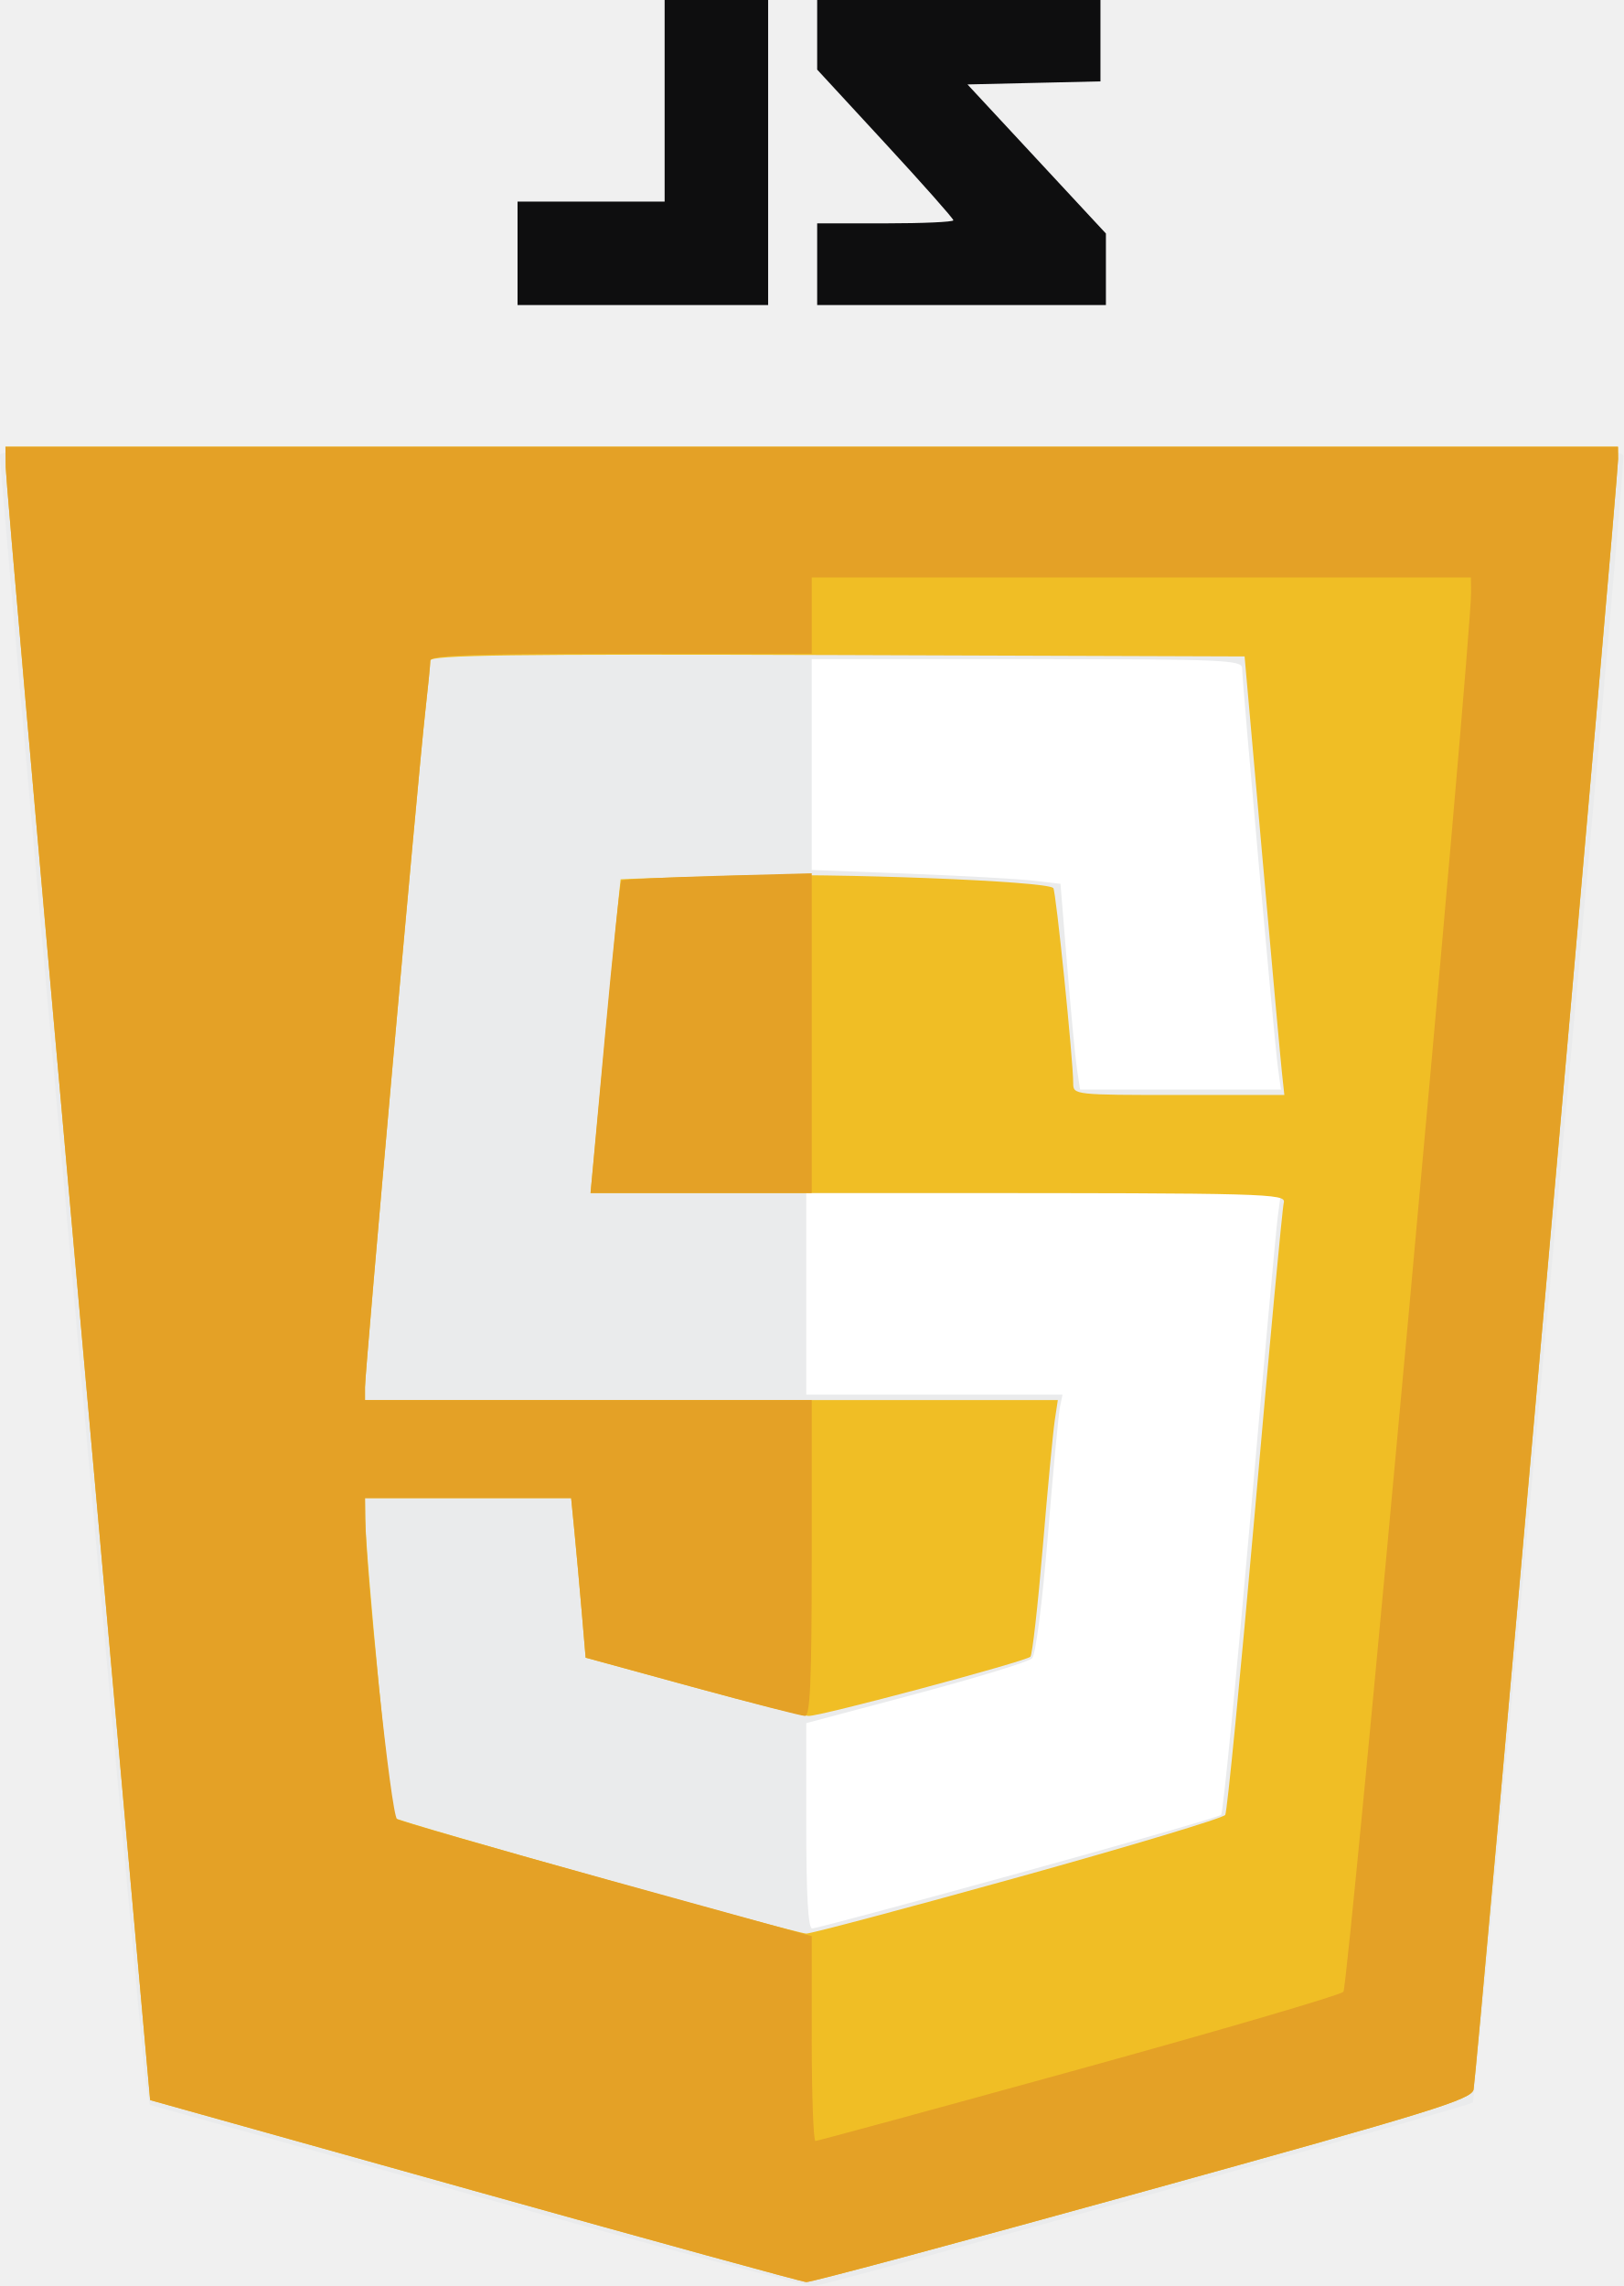
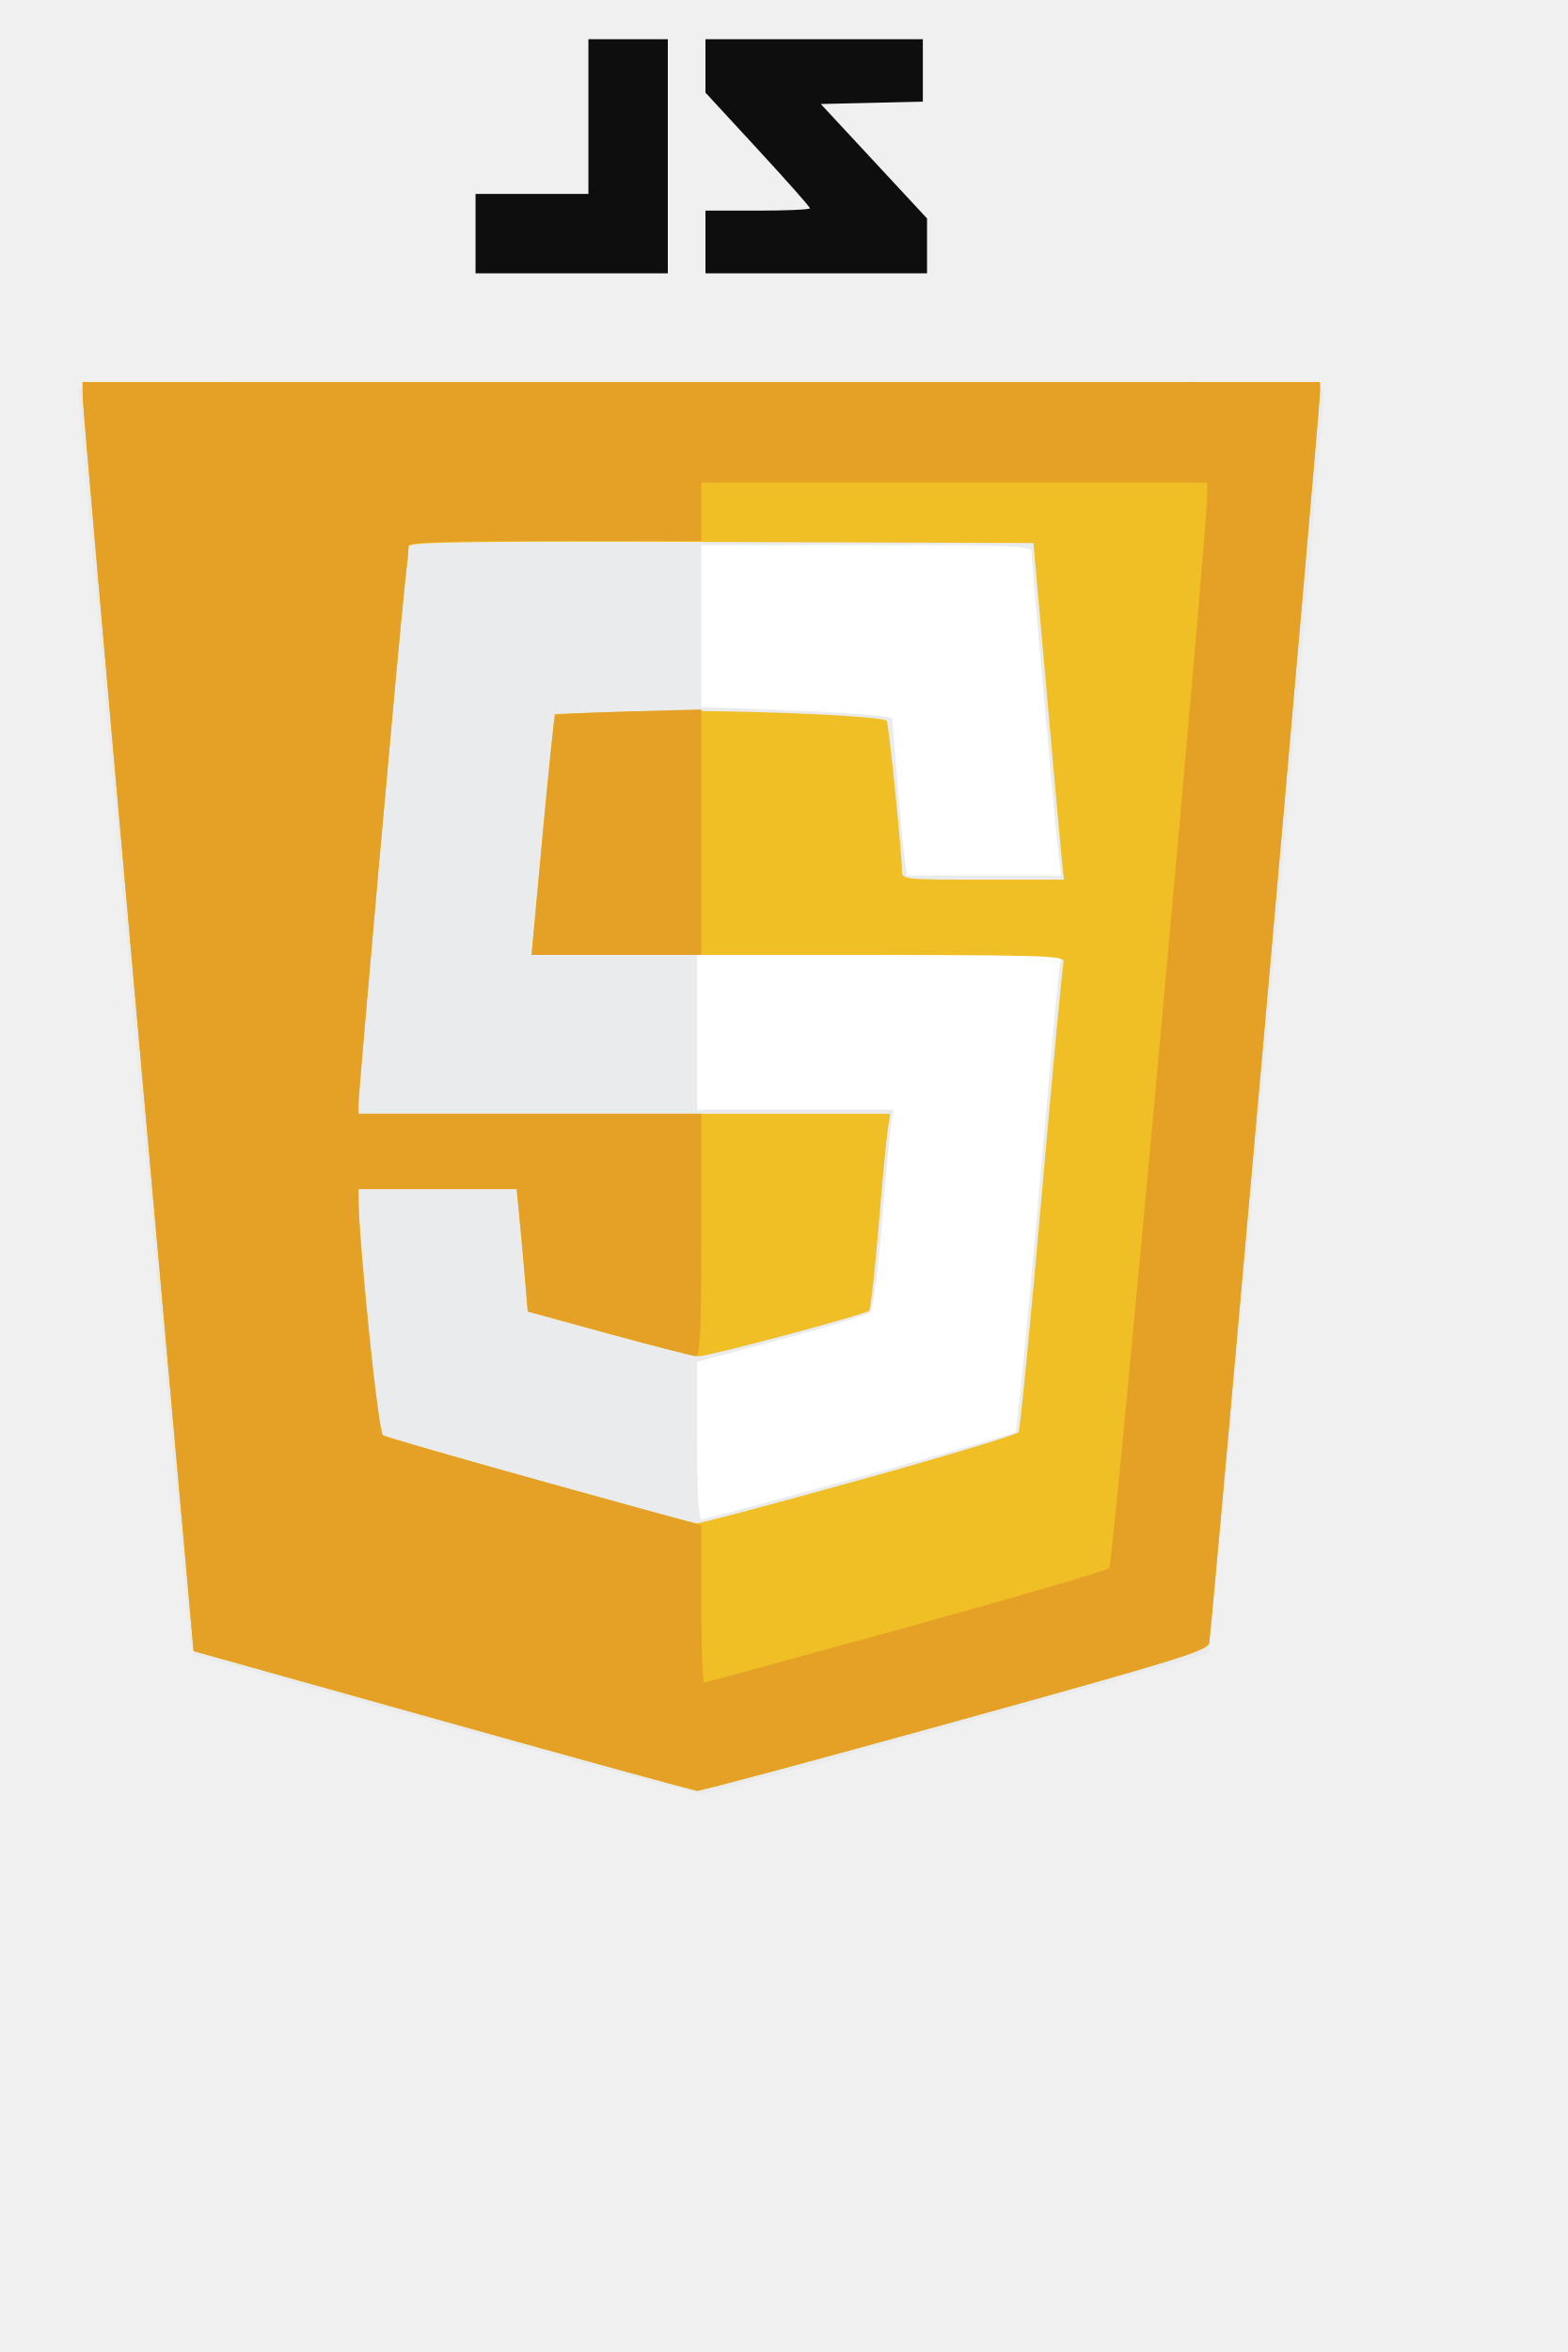
- <svg xmlns="http://www.w3.org/2000/svg" xmlnsDc="http://purl.org/dc/elements/1.1/" xmlnsCc="http://creativecommons.org/ns#" xmlnsRdf="http://www.w3.org/1999/02/22-rdf-syntax-ns#" xmlnsSvg="http://www.w3.org/2000/svg" xmlnsSodipodi="http://sodipodi.sourceforge.net/DTD/sodipodi-0.dtd" xmlnsInkscape="http://www.inkscape.org/namespaces/inkscape" version="1.1" id="svg64" width="397.318" height="559.5" viewBox="0 0 397.318 559.5" sodipodiDocname="Javascript-shield.svg" inkscapeVersion="0.92.2 2405546, 2018-03-11">
-   <defs id="defs68" />
-   <sodipodiNamedview borderColor="#666666" borderOpacity="0" objectTolerance="10" gridTolerance="10" guideTolerance="10" inkscapePageOpacity="0" inkscapePageShadow="2" inkscapeWindowWidth="1920" inkscapeWindowHeight="1016" id="namedview66" showGrid="false" fitMarginTop="0" fitMarginLeft="0" fitMarginRight="0" fitMarginBottom="0" inkscapeZoom="1.063" inkscapeCx="364.994" inkscapeCy="300.831" inkscapeWindowX="0" inkscapeWindowY="27" inkscapeWindowMaximized="1" inkscapeCurrentLayer="svg64" />
+ <svg xmlns="http://www.w3.org/2000/svg" xmlnsDc="http://purl.org/dc/elements/1.1/" xmlnsCc="http://creativecommons.org/ns#" xmlnsRdf="http://www.w3.org/1999/02/22-rdf-syntax-ns#" xmlnsSvg="http://www.w3.org/2000/svg" xmlnsSodipodi="http://sodipodi.sourceforge.net/DTD/sodipodi-0.dtd" xmlnsInkscape="http://www.inkscape.org/namespaces/inkscape" version="1.1" id="svg64" width="400" height="600" viewBox="0 0 500 750" sodipodiDocname="Javascript-shield.svg" inkscapeVersion="0.92.2 2405546, 2018-03-11" transform="translate(20, 10)">
  <path style="fill:#ffffff" d="m 1.334,109.332 0.062,5 c 0.034,2.75 8.002,93.801 17.705,202.334 L 36.744,514 l 79.295,22.201 c 43.612,12.211 80.195,22.263 81.295,22.34 1.1,0.077 38.166,-9.874 82.369,-22.113 70.87,-19.623 80.438,-22.579 80.945,-25.008 0.707,-3.384 35.413,-394.899 35.377,-399.088 l -0.025,-3 H 198.666 Z" id="path118" inkscapeConnectorCurvature="0" />
  <path inkscapeConnectorCurvature="0" id="path88" d="m 116.667,537.529 -80,-22.362 -1.045,-5.917 C 34.692,503.991 0,116.516 0,111.397 c 0,-1.853 20.256,-2.063 198.667,-2.063 188.323,0 198.666,0.121 198.651,2.333 -0.063,9.553 -35.972,402.159 -36.854,402.94 -1.115,0.987 -155.957,44.126 -161.131,44.89 -1.467,0.217 -38.667,-9.669 -82.667,-21.968 z M 249.111,458.516 c 26.889,-7.416 49.277,-13.866 49.751,-14.333 0.474,-0.467 3.621,-32.35 6.992,-70.85 3.371,-38.5 6.47,-72.55 6.886,-75.667 L 313.497,292 h -58.082 -58.082 v 24.667 24.667 h 31.359 31.359 l -0.624,3 c -0.343,1.65 -1.677,15.829 -2.964,31.51 -1.364,16.615 -2.98,29.15 -3.875,30.045 -0.844,0.844 -13.622,4.757 -28.395,8.694 l -26.86,7.159 v 25.129 c 0,17.152 0.459,25.129 1.444,25.129 0.794,0 23.444,-6.068 50.333,-13.484 z M 312.732,261 C 311.851,254.467 304,166.837 304,163.533 c 0,-2.007 -4.616,-2.2 -52.667,-2.2 h -52.667 v 25.794 25.794 l 23.667,0.912 c 13.017,0.502 26.715,1.265 30.442,1.697 l 6.775,0.785 1.645,20.176 c 0.905,11.097 1.982,22.426 2.395,25.176 l 0.751,5 h 24.578 24.578 z" style="fill:#eaebec;stroke-width:1.333" sodipodiNodetypes="sccsssccsscsccccccccsscscssscsscccsccsscccc" />
  <path inkscapeConnectorCurvature="0" id="path80" d="M 116.039,536.201 36.744,514 19.101,316.667 C 9.398,208.133 1.43,117.083 1.396,114.333 l -0.063,-5 H 198.667 396 l 0.026,3 c 0.036,4.189 -34.671,395.704 -35.378,399.088 -0.507,2.429 -10.075,5.385 -80.945,25.008 -44.203,12.239 -81.27,22.19 -82.37,22.113 -1.1,-0.077 -37.683,-10.131 -81.295,-22.341 z m 133.133,-76.742 c 27.411,-7.621 50.227,-14.485 50.702,-15.255 0.475,-0.769 3.75,-34.28 7.277,-74.468 3.527,-40.188 6.701,-74.12 7.054,-75.403 C 314.811,292.129 310.147,292 229.691,292 H 144.535 l 3.626,-38.333 c 1.994,-21.083 3.674,-38.388 3.732,-38.455 0.059,-0.067 12.557,-0.465 27.773,-0.886 24.951,-0.69 76.405,1.301 78.126,3.022 0.643,0.643 4.874,42.15 4.874,47.816 0,2.794 0.377,2.835 25.836,2.835 h 25.836 l -0.609,-5.667 c -0.335,-3.117 -2.523,-27.267 -4.863,-53.667 l -4.255,-48 -99.639,-0.342 c -79.269,-0.272 -99.642,6.5e-4 -99.65,1.333 -0.007,0.921 -0.587,6.775 -1.291,13.008 -1.704,15.084 -14.698,160.823 -14.698,164.848 v 3.152 h 84.784 84.784 l -0.756,5 c -0.416,2.75 -1.734,16.7 -2.929,31 -1.195,14.3 -2.558,26.369 -3.028,26.821 -1.242,1.192 -51.119,14.517 -54.23,14.487 -1.444,-0.014 -14.326,-3.228 -28.626,-7.142 l -26,-7.117 -0.953,-11.191 c -0.524,-6.155 -1.322,-14.941 -1.773,-19.524 l -0.819,-8.333 h -25.227 -25.227 l 0.056,5 c 0.104,9.351 6.168,72.335 7.048,73.215 1.018,1.018 97.912,28.255 100.896,28.362 1.1,0.039 24.427,-6.164 51.838,-13.784 z" style="fill:#f0be25;stroke-width:1.333" sodipodiNodetypes="ccsccccccscccccscscsccsssccscscssccccsccscsscccccccc" />
  <path inkscapeConnectorCurvature="0" id="path78" d="M 116.039,536.201 36.744,514 19.101,316.667 C 9.398,208.133 1.43,117.083 1.396,114.333 l -0.063,-5 H 198.667 396 l 0.026,3 c 0.036,4.189 -34.671,395.704 -35.378,399.088 -0.507,2.429 -10.075,5.385 -80.945,25.008 -44.203,12.239 -81.27,22.19 -82.37,22.113 -1.1,-0.077 -37.683,-10.131 -81.295,-22.341 z m 147.874,-29.701 c 34.881,-9.625 64.076,-18.175 64.876,-19 C 330.036,486.216 360.161,156.046 360.04,145 l -0.04,-3.667 H 279.333 198.667 V 150.667 160 H 152 c -36.439,0 -46.669,0.365 -46.678,1.667 -0.007,0.917 -0.587,6.767 -1.291,13 -1.704,15.084 -14.698,160.823 -14.698,164.848 v 3.152 H 144 198.667 v 38.667 c 0,30.058 -0.371,38.661 -1.667,38.642 -0.917,-0.014 -13.367,-3.228 -27.667,-7.142 l -26,-7.117 -0.953,-11.191 c -0.524,-6.155 -1.322,-14.941 -1.773,-19.524 l -0.819,-8.333 h -25.227 -25.227 l 0.056,5 c 0.16,14.301 6.346,72.679 7.797,73.576 0.882,0.545 24.076,7.21 51.542,14.81 l 49.938,13.819 v 25.064 c 0,13.785 0.411,25.064 0.913,25.064 0.502,0 29.452,-7.875 64.333,-17.5 z M 148.02,254.025 c 1.917,-20.886 3.746,-38.211 4.066,-38.5 0.319,-0.289 10.931,-0.812 23.581,-1.162 l 23,-0.636 V 252.863 292 H 171.601 144.535 Z" style="fill:#e4a126;stroke-width:1.333" sodipodiNodetypes="ccsccccccscccscccccccscsscccscscsscccccscsssscscccccs" />
  <path inkscapeConnectorCurvature="0" id="path76" d="M 126.667,62 V 49.333 h 18 18 V 24.667 0 H 175.333 188 V 37.333 74.667 H 157.333 126.667 Z M 200,64.667 v -10 h 16.667 c 9.167,0 16.667,-0.339 16.667,-0.753 0,-0.414 -7.5,-8.881 -16.667,-18.816 L 200,17.034 V 8.517 0 h 34.667 34.667 v 9.959 9.959 l -16.274,0.374 -16.274,0.374 16.941,18.244 16.941,18.244 v 8.756 8.756 H 235.333 200 Z" style="fill:#0e0e0f;stroke-width:1.333" />
</svg>
